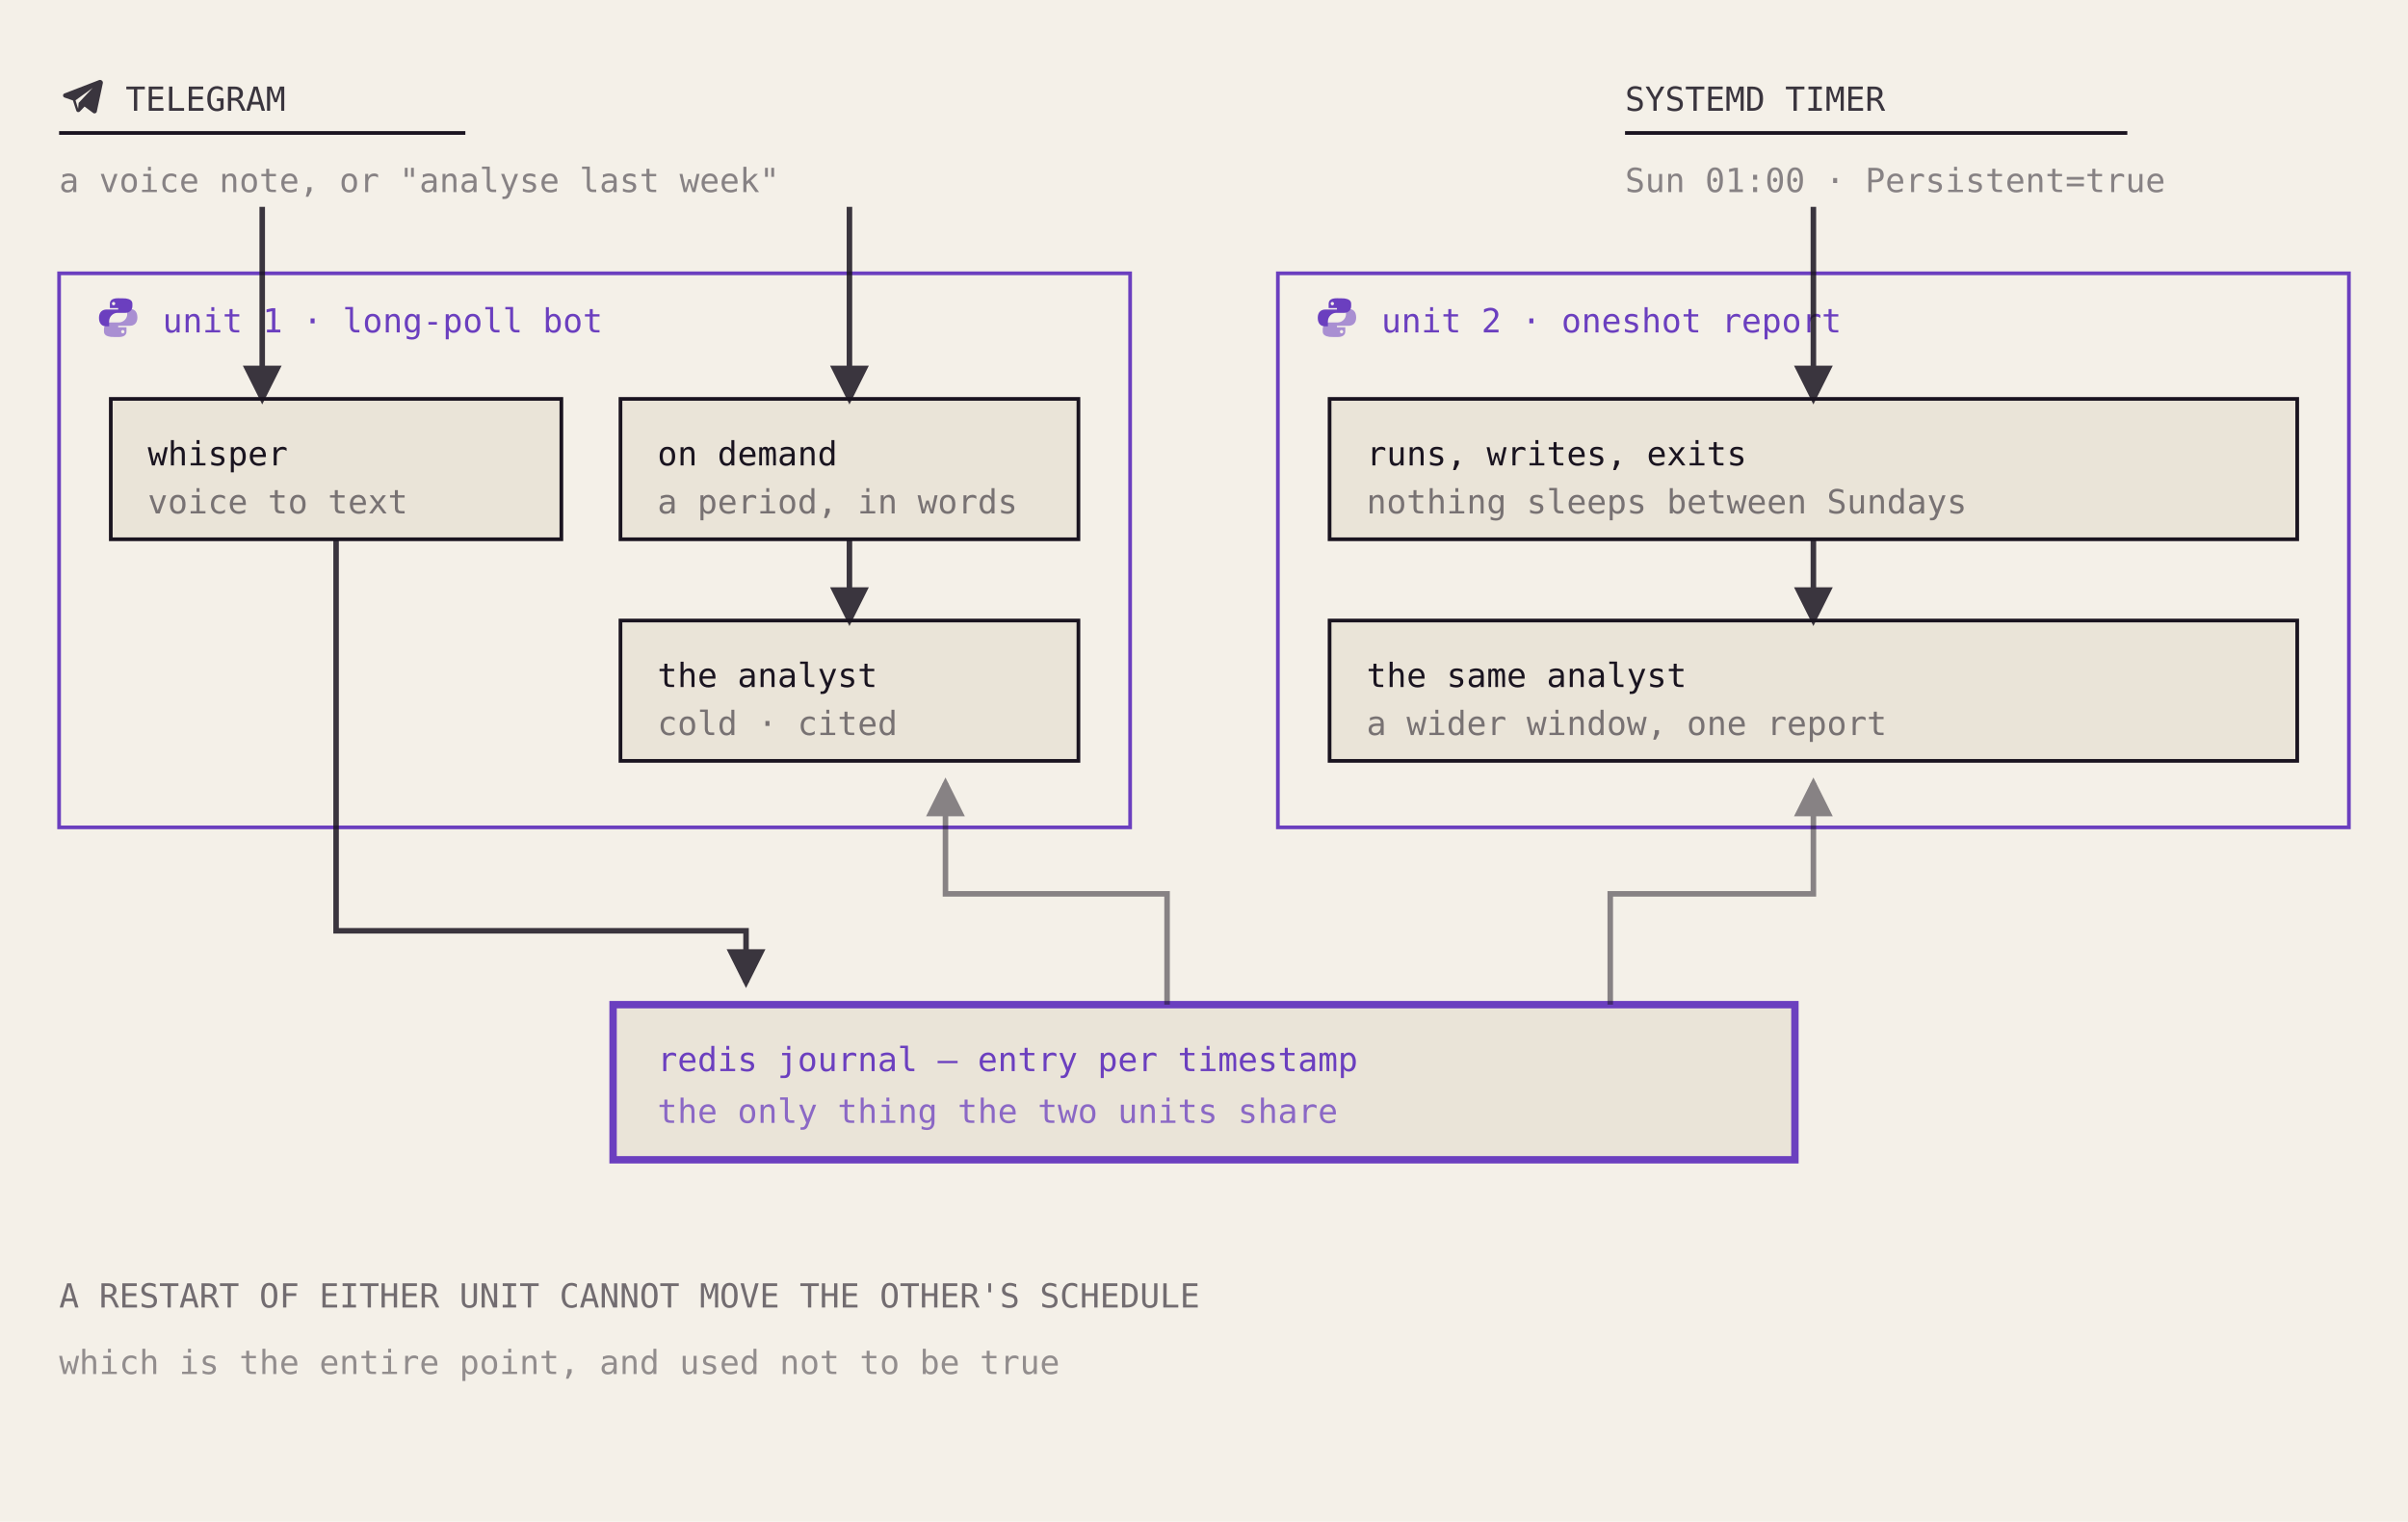
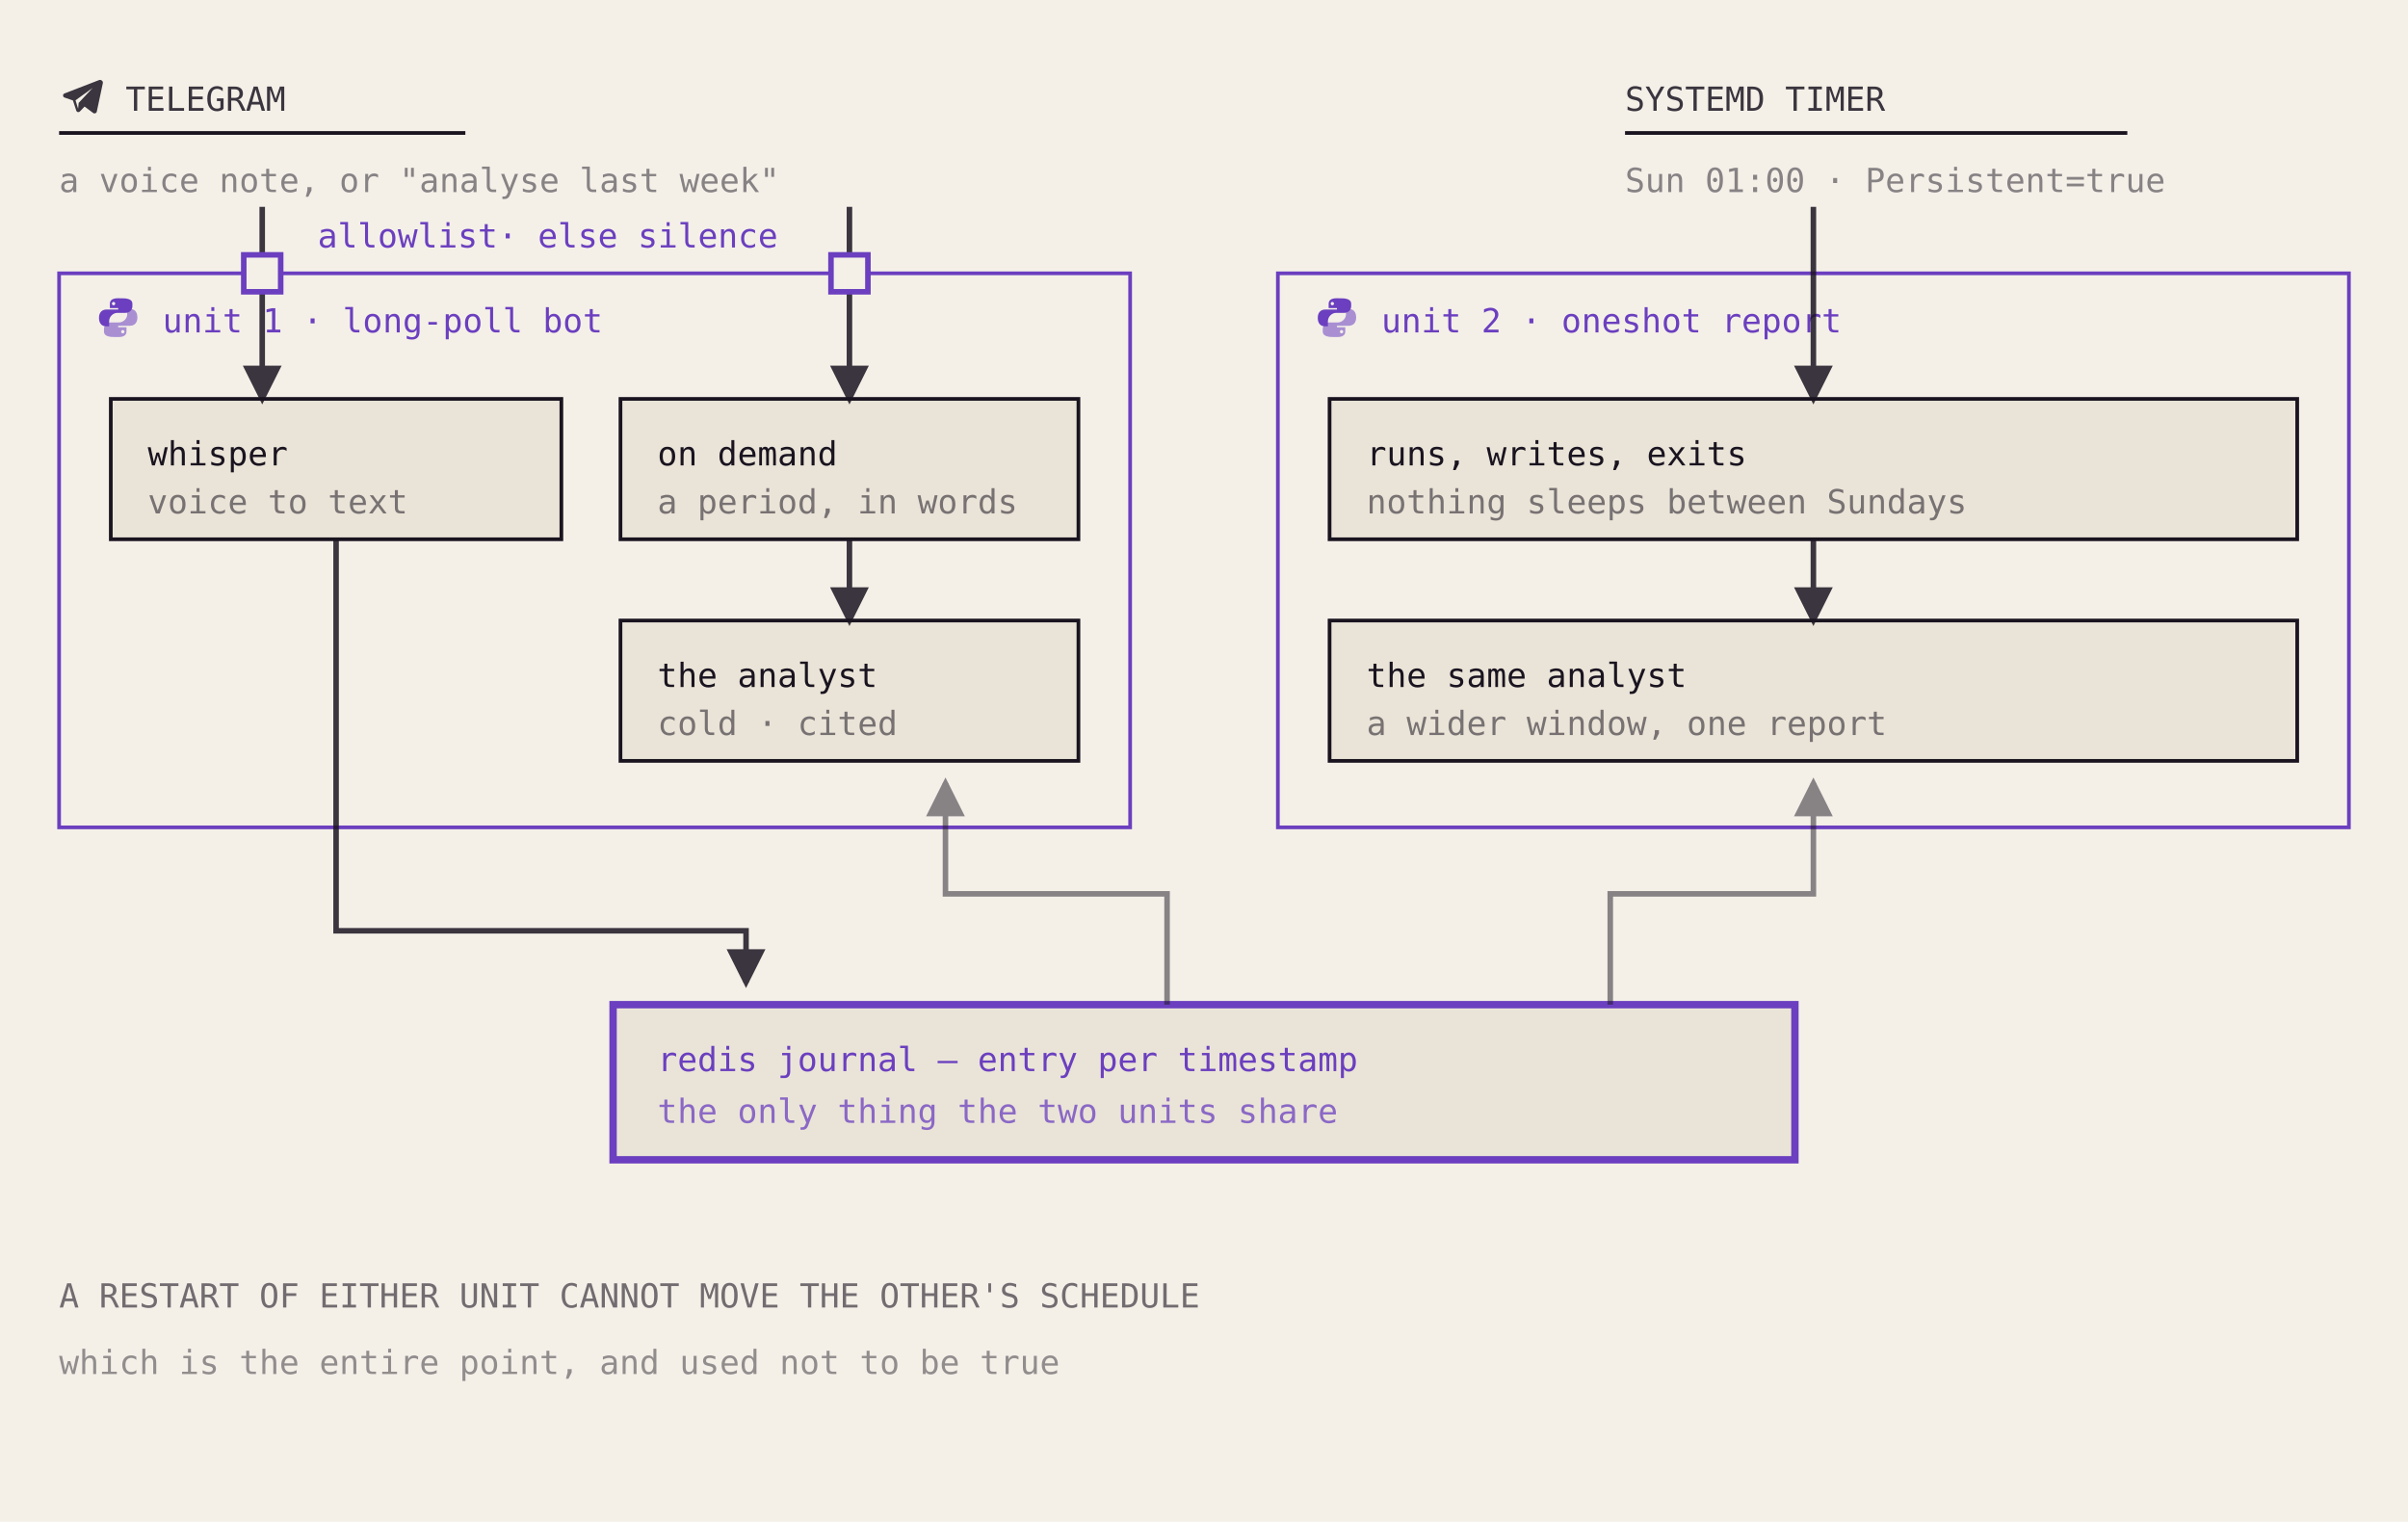
- <svg xmlns="http://www.w3.org/2000/svg" viewBox="-16.0 -16.0 652.0 412.0" width="652.0" height="412.0" role="img" aria-label="Two independent systemd units — a long-polling bot and a oneshot weekly report fired by a calendar timer — share only the redis journal; voice notes are transcribed and appended, and both the on-demand analysis and the weekly report read the same ledger">
+ <svg xmlns="http://www.w3.org/2000/svg" viewBox="-16.0 -16.0 652.0 412.0" width="652.0" height="412.0" role="img" aria-label="Two independent systemd units — a long-polling bot and a oneshot weekly report fired by a calendar timer — share only the redis journal; voice notes are transcribed and appended, and both the on-demand analysis and the weekly report read the same ledger; every telegram update first passes a chat allowlist, an update from an unlisted chat is dropped without a reply, and the timer path never touches that gate">
  <rect x="-16.0" y="-16.0" width="652.0" height="412.0" fill="#F4F0E8" />
  <defs>
    <symbol id="i-py" viewBox="0 0 24 24">
      <path fill="currentColor" d="M11.9 1.5c-2.6 0-4.4.8-4.4 3v2.3h4.5v.8H5.7c-2.2 0-4.1 1.3-4.1 4.5s1.7 4.6 3.9 4.6h1.6v-2.8c0-2.4 2.1-4.5 4.5-4.5h4.5c2 0 3.6-1.6 3.6-3.6V4.5c0-1.9-1.6-2.6-3.6-2.9-1.4-.1-2.8-.1-4.2-.1Zm-2.4 2c.5 0 .9.4.9.9s-.4.9-.9.9-.9-.4-.9-.9.4-.9.9-.9Z" />
      <path fill="currentColor" opacity=".55" d="M12.1 22.5c2.6 0 4.4-.8 4.4-3v-2.3H12v-.8h6.3c2.2 0 4.1-1.3 4.1-4.5s-1.7-4.6-3.9-4.6h-1.6v2.8c0 2.4-2.1 4.5-4.5 4.5H7.9c-2 0-3.6 1.6-3.6 3.6v1.3c0 1.9 1.6 2.6 3.6 2.9 1.4.1 2.8.1 4.2.1Zm2.4-2c-.5 0-.9-.4-.9-.9s.4-.9.9-.9.9.4.9.9-.4.9-.9.9Z" />
    </symbol>
    <symbol id="i-tg" viewBox="0 0 24 24">
      <path fill="currentColor" d="M21.8 3.3 2.9 10.6c-1 .4-1 1.8 0 2.2l4.6 1.6 1.8 5.5c.3.9 1.4 1.1 2 .4l2.5-2.6 4.7 3.5c.7.5 1.7.1 1.9-.7l3.3-15.5c.2-1-.8-1.9-1.9-1.7ZM8.9 14.3l9.3-6.7-7.6 8.1-.3 3.2-1.4-4.6Z" />
    </symbol>
    <marker id="ap" markerWidth="7" markerHeight="7" refX="6" refY="3.5" orient="auto">
      <path d="M0 0 L7 3.5 L0 7 z" fill="#1A1420" />
    </marker>
  </defs>
  <g font-family="ui-monospace,monospace" font-size="9" fill="#1A1420">
    <use color="#1A1420" href="#i-tg" x="0" y="4" width="12" height="12" opacity=".85" />
    <text x="18" y="14" opacity=".85">TELEGRAM</text>
    <line x1="0" y1="20" x2="110" y2="20" stroke="#1A1420" stroke-width="1" />
    <text x="0" y="36" opacity=".5">a voice note, or "analyse last week"</text>
    <text x="424" y="14" opacity=".85">SYSTEMD TIMER</text>
    <line x1="424" y1="20" x2="560" y2="20" stroke="#1A1420" stroke-width="1" />
    <text x="424" y="36" opacity=".5">Sun 01:00 · Persistent=true</text>
    <rect x="0" y="58" width="290" height="150" fill="none" stroke="#6B3FBF" stroke-width="1" />
    <use href="#i-py" x="10" y="64" width="12" height="12" color="#6B3FBF" />
    <text x="28" y="74" fill="#6B3FBF">unit 1 · long-poll bot</text>
    <rect x="14" y="92" width="122" height="38" fill="#EAE4D8" stroke="#1A1420" stroke-width="1" />
    <text x="24" y="110">whisper</text>
    <text x="24" y="123" opacity=".55">voice to text</text>
    <rect x="152" y="92" width="124" height="38" fill="#EAE4D8" stroke="#1A1420" stroke-width="1" />
    <text x="162" y="110">on demand</text>
    <text x="162" y="123" opacity=".55">a period, in words</text>
    <rect x="152" y="152" width="124" height="38" fill="#EAE4D8" stroke="#1A1420" stroke-width="1" />
    <text x="162" y="170">the analyst</text>
    <text x="162" y="183" opacity=".55">cold · cited</text>
    <rect x="330" y="58" width="290" height="150" fill="none" stroke="#6B3FBF" stroke-width="1" />
    <use href="#i-py" x="340" y="64" width="12" height="12" color="#6B3FBF" />
    <text x="358" y="74" fill="#6B3FBF">unit 2 · oneshot report</text>
    <rect x="344" y="92" width="262" height="38" fill="#EAE4D8" stroke="#1A1420" stroke-width="1" />
    <text x="354" y="110">runs, writes, exits</text>
    <text x="354" y="123" opacity=".55">nothing sleeps between Sundays</text>
    <rect x="344" y="152" width="262" height="38" fill="#EAE4D8" stroke="#1A1420" stroke-width="1" />
    <text x="354" y="170">the same analyst</text>
    <text x="354" y="183" opacity=".55">a wider window, one report</text>
    <rect x="150" y="256" width="320" height="42" fill="#EAE4D8" stroke="#6B3FBF" stroke-width="2" />
    <text x="162" y="274" fill="#6B3FBF">redis journal — entry per timestamp</text>
    <text x="162" y="288" fill="#6B3FBF" opacity=".75">the only thing the two units share</text>
    <text x="0" y="338" opacity=".6">A RESTART OF EITHER UNIT CANNOT MOVE THE OTHER'S SCHEDULE</text>
    <text x="0" y="356" opacity=".45">which is the entire point, and used not to be true</text>
  </g>
  <g stroke="#1A1420" stroke-width="1.5" fill="none" marker-end="url(#ap)" opacity=".85">
    <path d="M55 40 L55 92" />
    <path d="M214 40 L214 92" />
    <path d="M214 130 L214 152" />
    <path d="M475 40 L475 92" />
    <path d="M475 130 L475 152" />
    <path d="M75 130 L75 236 L186 236 L186 250" />
  </g>
  <g stroke="#1A1420" stroke-width="1.5" fill="none" marker-end="url(#ap)" opacity=".5">
    <path d="M300 256 L300 226 L240 226 L240 196" />
    <path d="M420 256 L420 226 L475 226 L475 196" />
  </g>
+   <g font-family="ui-monospace,monospace" font-size="9" fill="#6B3FBF">
+     <rect x="50" y="53" width="10" height="10" fill="#F4F0E8" stroke="#6B3FBF" stroke-width="1.5" />
+     <rect x="209" y="53" width="10" height="10" fill="#F4F0E8" stroke="#6B3FBF" stroke-width="1.5" />
+     <text x="70" y="51">allowlist<tspan opacity=".7"> · else silence</tspan>
+     </text>
+   </g>
</svg>
